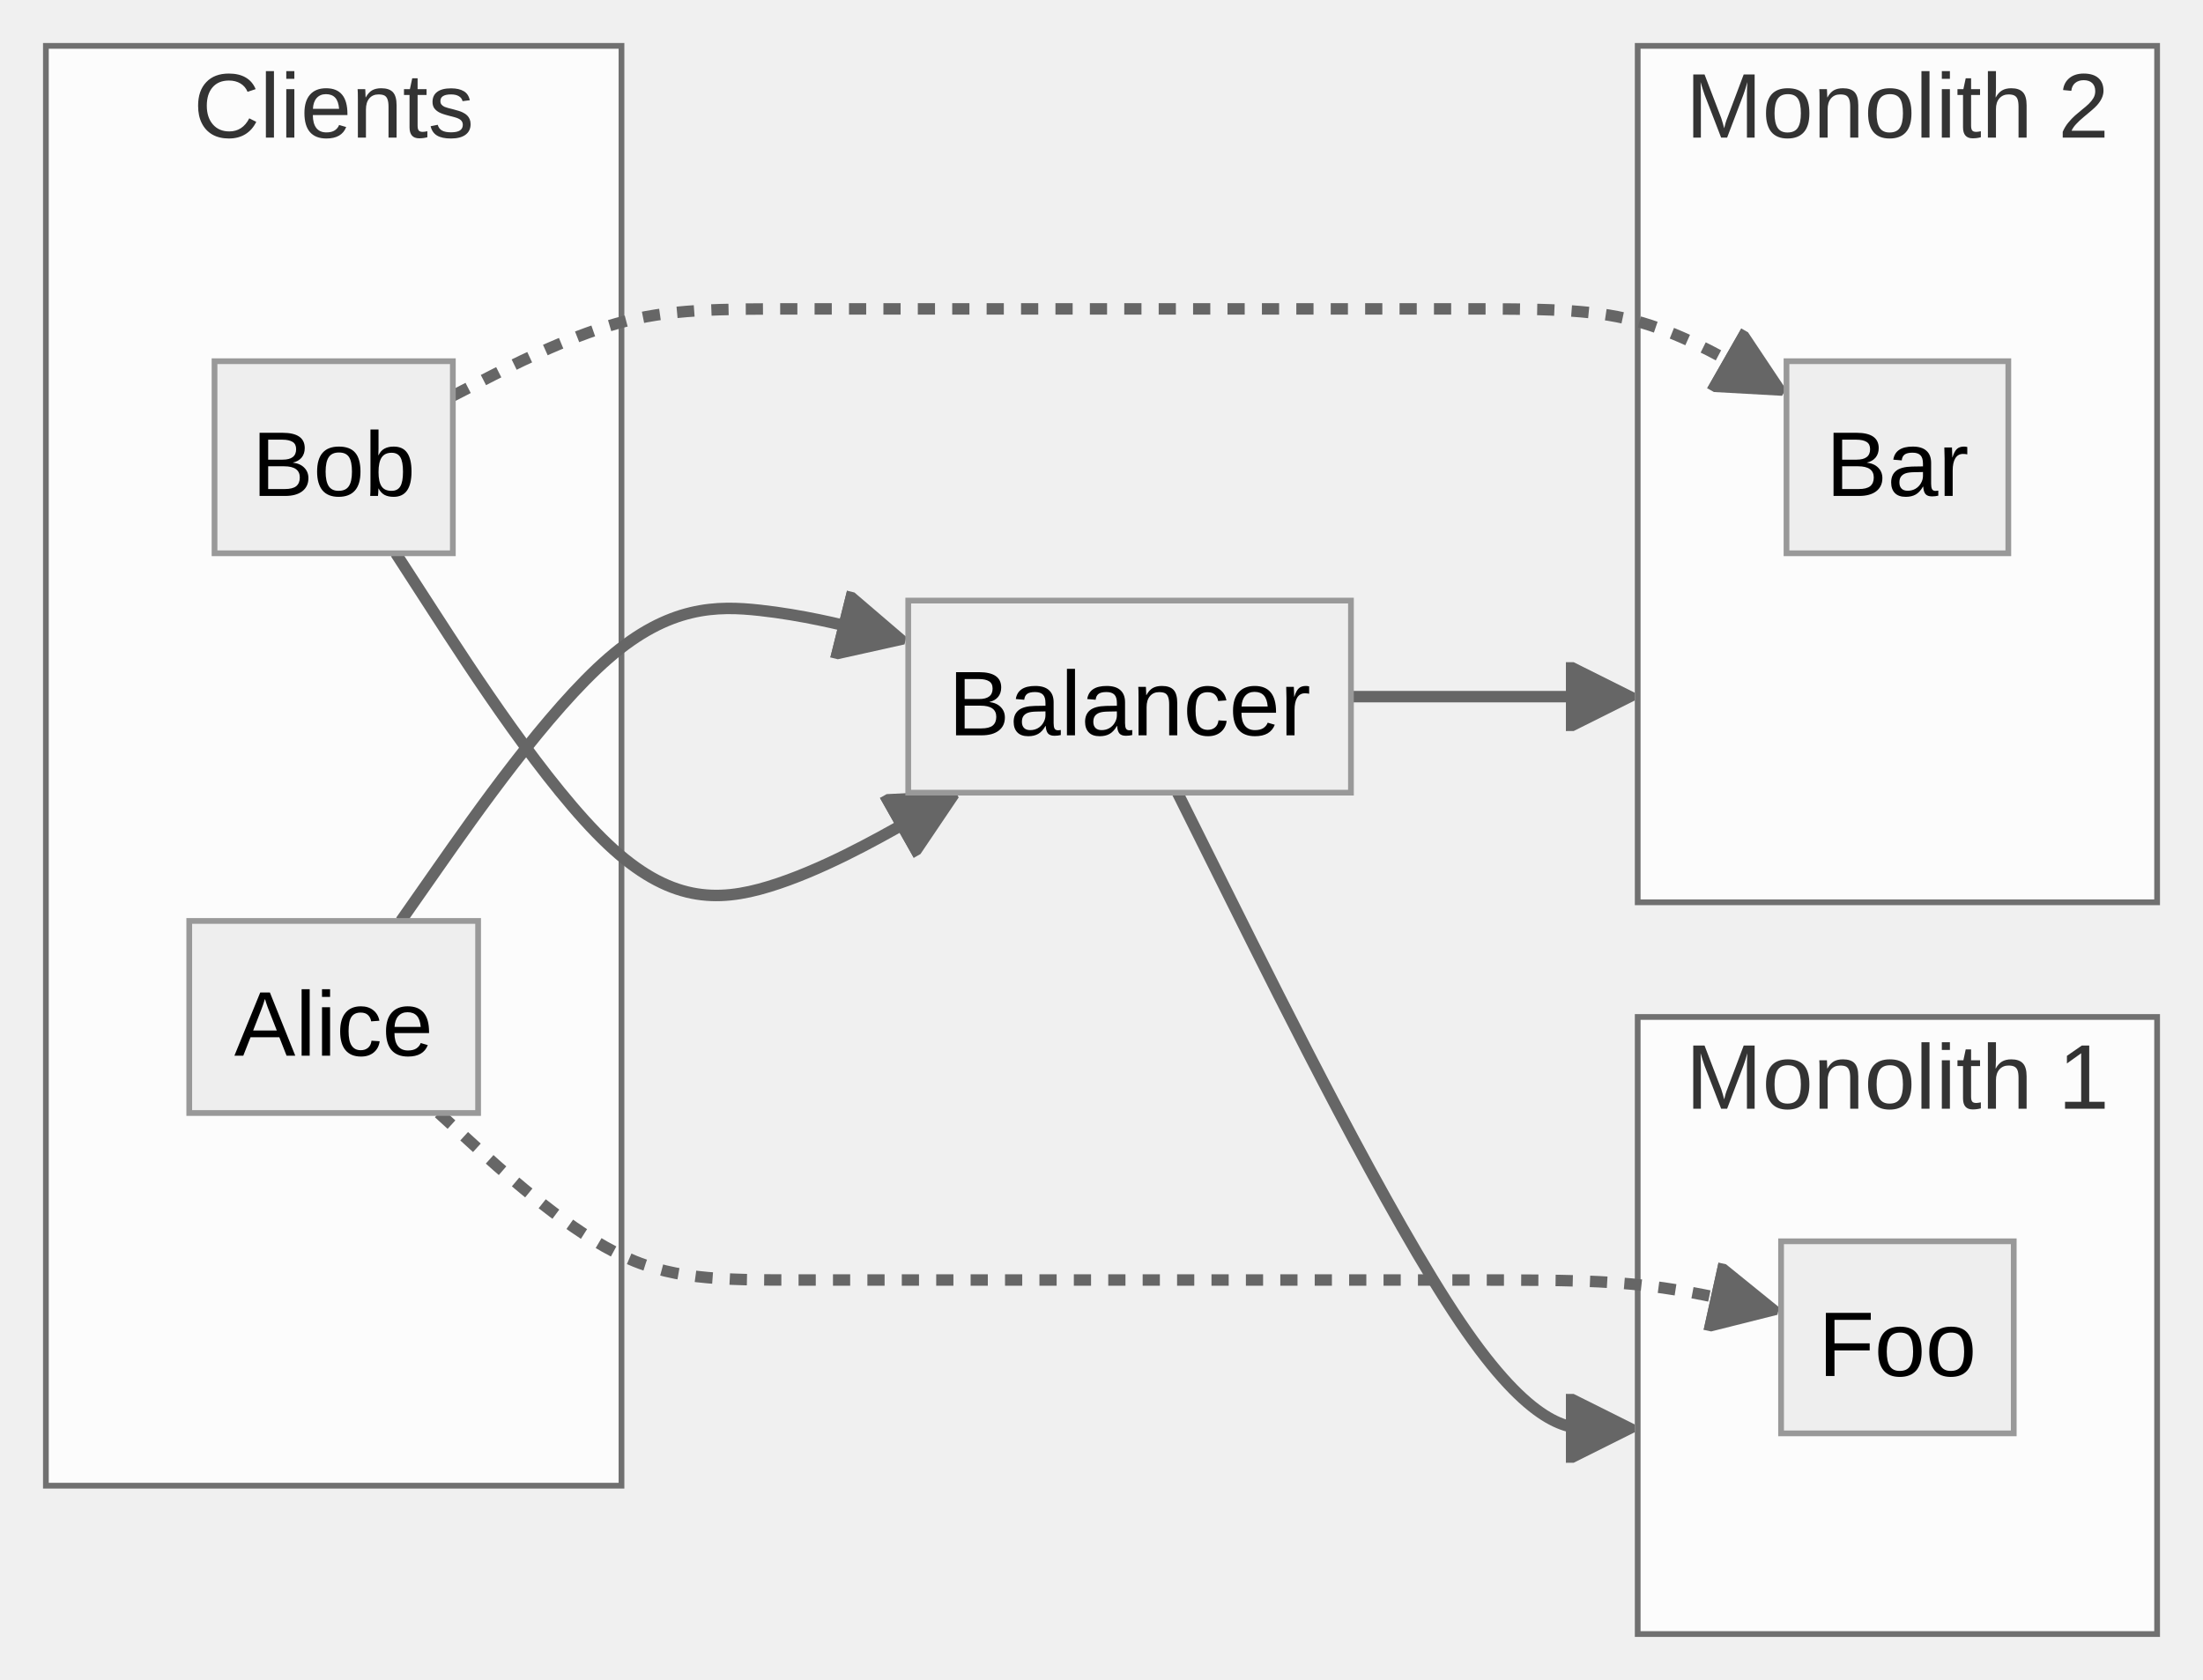
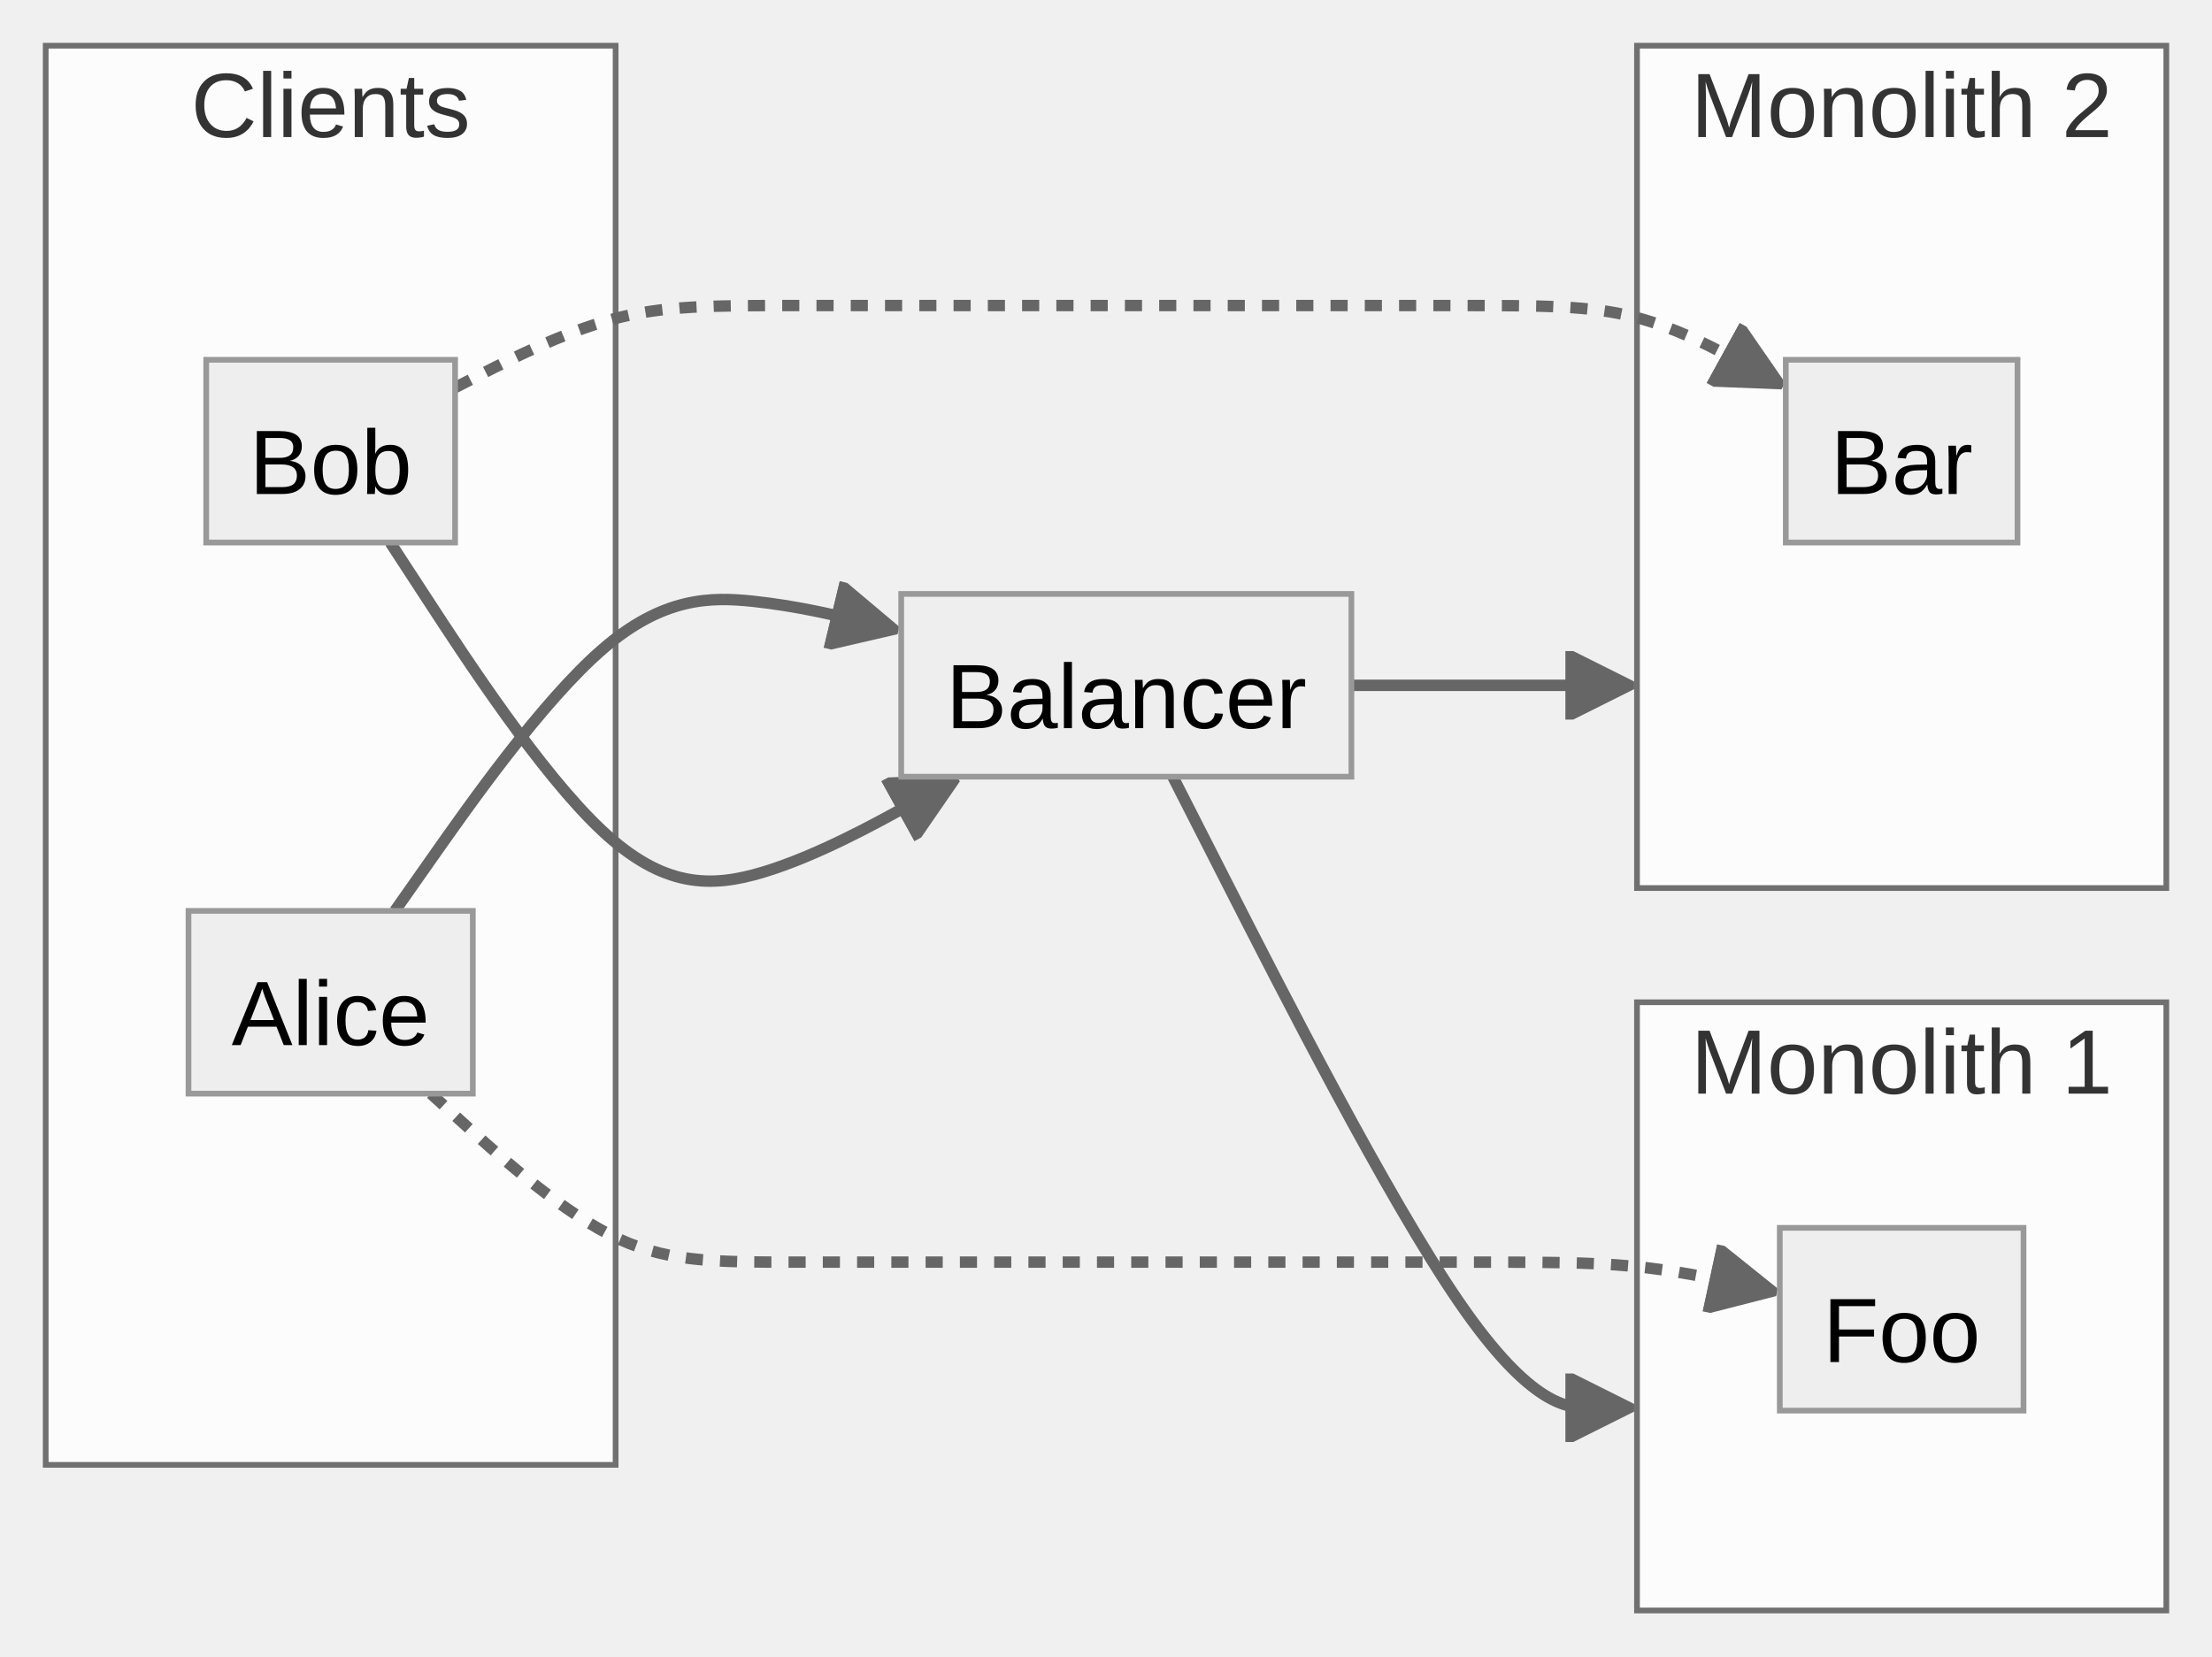
- <svg xmlns="http://www.w3.org/2000/svg" aria-roledescription="flowchart-v2" role="graphics-document document" viewBox="-8 -8 384.133 293" style="max-width: 384.133px; background-color: white;" width="100%" id="my-svg">
+ <svg xmlns="http://www.w3.org/2000/svg" aria-roledescription="flowchart-v2" role="graphics-document document" viewBox="-8 -8 387.273 290" style="max-width: 387.273px; background-color: white;" width="100%" id="my-svg">
  <style>#my-svg{font-family:"trebuchet ms",verdana,arial,sans-serif;font-size:16px;fill:#000000;}#my-svg .error-icon{fill:#552222;}#my-svg .error-text{fill:#552222;stroke:#552222;}#my-svg .edge-thickness-normal{stroke-width:2px;}#my-svg .edge-thickness-thick{stroke-width:3.5px;}#my-svg .edge-pattern-solid{stroke-dasharray:0;}#my-svg .edge-pattern-dashed{stroke-dasharray:3;}#my-svg .edge-pattern-dotted{stroke-dasharray:2;}#my-svg .marker{fill:#666;stroke:#666;}#my-svg .marker.cross{stroke:#666;}#my-svg svg{font-family:"trebuchet ms",verdana,arial,sans-serif;font-size:16px;}#my-svg .label{font-family:"trebuchet ms",verdana,arial,sans-serif;color:#000000;}#my-svg .cluster-label text{fill:#333;}#my-svg .cluster-label span,#my-svg p{color:#333;}#my-svg .label text,#my-svg span,#my-svg p{fill:#000000;color:#000000;}#my-svg .node rect,#my-svg .node circle,#my-svg .node ellipse,#my-svg .node polygon,#my-svg .node path{fill:#eee;stroke:#999;stroke-width:1px;}#my-svg .flowchart-label text{text-anchor:middle;}#my-svg .node .label{text-align:center;}#my-svg .node.clickable{cursor:pointer;}#my-svg .arrowheadPath{fill:#333333;}#my-svg .edgePath .path{stroke:#666;stroke-width:2.0px;}#my-svg .flowchart-link{stroke:#666;fill:none;}#my-svg .edgeLabel{background-color:white;text-align:center;}#my-svg .edgeLabel rect{opacity:0.5;background-color:white;fill:white;}#my-svg .labelBkg{background-color:rgba(255, 255, 255, 0.5);}#my-svg .cluster rect{fill:hsl(0, 0%, 98.922%);stroke:#707070;stroke-width:1px;}#my-svg .cluster text{fill:#333;}#my-svg .cluster span,#my-svg p{color:#333;}#my-svg div.mermaidTooltip{position:absolute;text-align:center;max-width:200px;padding:2px;font-family:"trebuchet ms",verdana,arial,sans-serif;font-size:12px;background:hsl(-160, 0%, 93.333%);border:1px solid #707070;border-radius:2px;pointer-events:none;z-index:100;}#my-svg .flowchartTitleText{text-anchor:middle;font-size:18px;fill:#000000;}#my-svg :root{--mermaid-font-family:"trebuchet ms",verdana,arial,sans-serif;}</style>
  <g>
    <marker orient="auto" markerHeight="12" markerWidth="12" markerUnits="userSpaceOnUse" refY="5" refX="6" viewBox="0 0 10 10" class="marker flowchart" id="my-svg_flowchart-pointEnd">
      <path style="stroke-width: 1; stroke-dasharray: 1, 0;" class="arrowMarkerPath" d="M 0 0 L 10 5 L 0 10 z" />
    </marker>
    <marker orient="auto" markerHeight="12" markerWidth="12" markerUnits="userSpaceOnUse" refY="5" refX="4.5" viewBox="0 0 10 10" class="marker flowchart" id="my-svg_flowchart-pointStart">
      <path style="stroke-width: 1; stroke-dasharray: 1, 0;" class="arrowMarkerPath" d="M 0 5 L 10 10 L 10 0 z" />
    </marker>
    <marker orient="auto" markerHeight="11" markerWidth="11" markerUnits="userSpaceOnUse" refY="5" refX="11" viewBox="0 0 10 10" class="marker flowchart" id="my-svg_flowchart-circleEnd">
      <circle style="stroke-width: 1; stroke-dasharray: 1, 0;" class="arrowMarkerPath" r="5" cy="5" cx="5" />
    </marker>
    <marker orient="auto" markerHeight="11" markerWidth="11" markerUnits="userSpaceOnUse" refY="5" refX="-1" viewBox="0 0 10 10" class="marker flowchart" id="my-svg_flowchart-circleStart">
      <circle style="stroke-width: 1; stroke-dasharray: 1, 0;" class="arrowMarkerPath" r="5" cy="5" cx="5" />
    </marker>
    <marker orient="auto" markerHeight="11" markerWidth="11" markerUnits="userSpaceOnUse" refY="5.2" refX="12" viewBox="0 0 11 11" class="marker cross flowchart" id="my-svg_flowchart-crossEnd">
      <path style="stroke-width: 2; stroke-dasharray: 1, 0;" class="arrowMarkerPath" d="M 1,1 l 9,9 M 10,1 l -9,9" />
    </marker>
    <marker orient="auto" markerHeight="11" markerWidth="11" markerUnits="userSpaceOnUse" refY="5.2" refX="-1" viewBox="0 0 11 11" class="marker cross flowchart" id="my-svg_flowchart-crossStart">
      <path style="stroke-width: 2; stroke-dasharray: 1, 0;" class="arrowMarkerPath" d="M 1,1 l 9,9 M 10,1 l -9,9" />
    </marker>
    <g class="root">
      <g class="clusters">
        <g id="m2" class="cluster default flowchart-label">
-           <rect height="149.375" width="90.57" y="0" x="277.562" ry="0" rx="0" style="" />
-           <g transform="translate(322.8477, 0)" class="cluster-label">
+           <rect height="147.5" width="92.672" y="0" x="278.602" ry="0" rx="0" style="" />
+           <g transform="translate(324.9375, 0)" class="cluster-label">
            <text style="">
              <tspan class="row" x="0" dy="1em" xml:space="preserve">Monolith 2</tspan>
            </text>
          </g>
        </g>
        <g id="m1" class="cluster default flowchart-label">
-           <rect height="107.625" width="90.57" y="169.375" x="277.562" ry="0" rx="0" style="" />
-           <g transform="translate(322.8477, 169.375)" class="cluster-label">
+           <rect height="106.5" width="92.672" y="167.5" x="278.602" ry="0" rx="0" style="" />
+           <g transform="translate(324.9375, 167.5)" class="cluster-label">
            <text style="">
              <tspan class="row" x="0" dy="1em" xml:space="preserve">Monolith 1</tspan>
            </text>
          </g>
        </g>
        <g id="Clients" class="cluster default flowchart-label">
-           <rect height="251.125" width="100.367" y="0" x="0" ry="0" rx="0" style="" />
-           <g transform="translate(50.18359, 0)" class="cluster-label">
+           <rect height="248.5" width="99.781" y="0" x="0" ry="0" rx="0" style="" />
+           <g transform="translate(49.89062, 0)" class="cluster-label">
            <text style="">
              <tspan class="row" x="0" dy="1em" xml:space="preserve">Clients</tspan>
            </text>
          </g>
        </g>
      </g>
      <g class="edgePaths">
-         <path marker-end="url(#my-svg_flowchart-pointEnd)" style="fill:none;" class="edge-thickness-normal edge-pattern-solid flowchart-link LS-c1 LE-b" id="L-c1-b-0" d="M61.899,152.625L68.31,143.458C74.722,134.292,87.544,115.958,98.122,106.792C108.701,97.625,117.034,97.625,124.51,98.451C131.986,99.277,138.606,100.93,141.915,101.756L145.225,102.582" />
-         <path marker-end="url(#my-svg_flowchart-pointEnd)" style="fill:none;" class="edge-thickness-normal edge-pattern-solid flowchart-link LS-c2 LE-b" id="L-c2-b-0" d="M61.012,88.5L67.571,98.646C74.131,108.792,87.249,129.083,97.975,139.229C108.701,149.375,117.034,149.375,126.082,146.621C135.13,143.868,144.892,138.361,149.774,135.607L154.655,132.854" />
-         <path marker-end="url(#my-svg_flowchart-pointEnd)" style="fill:none;stroke-width:2px;stroke-dasharray:3;" class="edge-thickness-normal edge-pattern-dotted flowchart-link LS-c1 LE-r1" id="L-c1-r1-0" d="M68.507,186.125L73.817,190.979C79.127,195.833,89.747,205.542,99.224,210.396C108.701,215.25,117.034,215.25,131.8,215.25C146.566,215.25,167.766,215.25,188.965,215.25C210.164,215.25,231.363,215.25,246.13,215.25C260.896,215.25,269.229,215.25,276.7,215.98C284.171,216.709,290.779,218.168,294.083,218.898L297.387,219.628" />
-         <path marker-end="url(#my-svg_flowchart-pointEnd)" style="fill:none;stroke-width:2px;stroke-dasharray:3;" class="edge-thickness-normal edge-pattern-dotted flowchart-link LS-c2 LE-r2" id="L-c2-r2-0" d="M70.961,61.037L75.862,58.51C80.763,55.983,90.565,50.929,99.633,48.402C108.701,45.875,117.034,45.875,131.8,45.875C146.566,45.875,167.766,45.875,188.965,45.875C210.164,45.875,231.363,45.875,246.13,45.875C260.896,45.875,269.229,45.875,276.953,47.908C284.677,49.94,291.792,54.005,295.349,56.038L298.906,58.07" />
-         <path marker-end="url(#my-svg_flowchart-pointEnd)" style="fill:none;" class="edge-thickness-normal edge-pattern-solid flowchart-link LS-b LE-m1" id="L-b-m1-0" d="M197.312,130.25L206.52,148.729C215.729,167.208,234.146,204.167,246.637,222.646C259.129,241.125,265.696,241.125,268.979,241.125L272.262,241.125" />
-         <path marker-end="url(#my-svg_flowchart-pointEnd)" style="fill:none;" class="edge-thickness-normal edge-pattern-solid flowchart-link LS-b LE-m2" id="L-b-m2-0" d="M227.562,113.5L231.729,113.5C235.896,113.5,244.229,113.5,251.679,113.5C259.129,113.5,265.696,113.5,268.979,113.5L272.262,113.5" />
+         <path marker-end="url(#my-svg_flowchart-pointEnd)" style="fill:none;" class="edge-thickness-normal edge-pattern-solid flowchart-link LS-c1 LE-b" id="L-c1-b-0" d="M61.134,151.5L67.575,142.333C74.016,133.167,86.899,114.833,97.507,105.667C108.115,96.5,116.448,96.5,123.922,97.296C131.397,98.092,138.013,99.684,141.321,100.48L144.628,101.276" />
+         <path marker-end="url(#my-svg_flowchart-pointEnd)" style="fill:none;" class="edge-thickness-normal edge-pattern-solid flowchart-link LS-c2 LE-b" id="L-c2-b-0" d="M60.325,87L66.901,97.083C73.477,107.167,86.629,127.333,97.372,137.417C108.115,147.5,116.448,147.5,125.738,144.676C135.027,141.853,145.274,136.206,150.397,133.382L155.52,130.558" />
+         <path marker-end="url(#my-svg_flowchart-pointEnd)" style="fill:none;stroke-width:2px;stroke-dasharray:3;" class="edge-thickness-normal edge-pattern-dotted flowchart-link LS-c1 LE-r1" id="L-c1-r1-0" d="M67.435,183.5L72.826,188.417C78.217,193.333,88.999,203.167,98.557,208.083C108.115,213,116.448,213,131.35,213C146.251,213,167.721,213,189.191,213C210.661,213,232.132,213,247.033,213C261.935,213,270.268,213,277.738,213.713C285.208,214.426,291.814,215.852,295.118,216.564L298.421,217.277" />
+         <path marker-end="url(#my-svg_flowchart-pointEnd)" style="fill:none;stroke-width:2px;stroke-dasharray:3;" class="edge-thickness-normal edge-pattern-dotted flowchart-link LS-c2 LE-r2" id="L-c2-r2-0" d="M71.676,59.865L76.36,57.471C81.044,55.077,90.413,50.288,99.264,47.894C108.115,45.5,116.448,45.5,131.35,45.5C146.251,45.5,167.721,45.5,189.191,45.5C210.661,45.5,232.132,45.5,247.033,45.5C261.935,45.5,270.268,45.5,278.003,47.464C285.737,49.427,292.873,53.354,296.441,55.318L300.009,57.281" />
+         <path marker-end="url(#my-svg_flowchart-pointEnd)" style="fill:none;" class="edge-thickness-normal edge-pattern-solid flowchart-link LS-b LE-m1" id="L-b-m1-0" d="M197.338,128L206.715,146.417C216.093,164.833,234.847,201.667,247.508,220.083C260.168,238.5,266.735,238.5,270.018,238.5L273.302,238.5" />
+         <path marker-end="url(#my-svg_flowchart-pointEnd)" style="fill:none;" class="edge-thickness-normal edge-pattern-solid flowchart-link LS-b LE-m2" id="L-b-m2-0" d="M228.602,112L232.768,112C236.935,112,245.268,112,252.718,112C260.168,112,266.735,112,270.018,112L273.302,112" />
      </g>
      <g class="edgeLabels">
        <g class="edgeLabel">
          <g transform="translate(0, 0)" class="label">
            <rect height="0" width="0" ry="0" rx="0" />
            <text style="">
              <tspan class="row" x="0" dy="1em" xml:space="preserve" />
            </text>
          </g>
        </g>
        <g class="edgeLabel">
          <g transform="translate(0, 0)" class="label">
            <rect height="0" width="0" ry="0" rx="0" />
            <text style="">
              <tspan class="row" x="0" dy="1em" xml:space="preserve" />
            </text>
          </g>
        </g>
        <g class="edgeLabel">
          <g transform="translate(0, 0)" class="label">
            <rect height="0" width="0" ry="0" rx="0" />
            <text style="">
              <tspan class="row" x="0" dy="1em" xml:space="preserve" />
            </text>
          </g>
        </g>
        <g class="edgeLabel">
          <g transform="translate(0, 0)" class="label">
            <rect height="0" width="0" ry="0" rx="0" />
            <text style="">
              <tspan class="row" x="0" dy="1em" xml:space="preserve" />
            </text>
          </g>
        </g>
        <g class="edgeLabel">
          <g transform="translate(0, 0)" class="label">
            <rect height="0" width="0" ry="0" rx="0" />
            <text style="">
              <tspan class="row" x="0" dy="1em" xml:space="preserve" />
            </text>
          </g>
        </g>
        <g class="edgeLabel">
          <g transform="translate(0, 0)" class="label">
            <rect height="0" width="0" ry="0" rx="0" />
            <text style="">
              <tspan class="row" x="0" dy="1em" xml:space="preserve" />
            </text>
          </g>
        </g>
      </g>
      <g class="nodes">
-         <g transform="translate(322.8477, 71.75)" id="flowchart-r2-13" class="node default default flowchart-label">
-           <rect height="33.5" width="38.68" y="-16.75" x="-19.34" ry="0" rx="0" style="" class="basic label-container" />
-           <g transform="translate(0, -9.25)" style="" class="label">
+         <g transform="translate(324.9375, 71)" id="flowchart-r2-13" class="node default default flowchart-label">
+           <rect height="32" width="40.57" y="-16" x="-20.285" ry="0" rx="0" style="" class="basic label-container" />
+           <g transform="translate(0, -8.5)" style="" class="label">
            <rect />
            <text style="">
              <tspan class="row" x="0" dy="1em" xml:space="preserve">Bar</tspan>
            </text>
          </g>
        </g>
-         <g transform="translate(322.8477, 225.25)" id="flowchart-r1-8" class="node default default flowchart-label">
-           <rect height="33.5" width="40.57" y="-16.75" x="-20.285" ry="0" rx="0" style="" class="basic label-container" />
-           <g transform="translate(0, -9.25)" style="" class="label">
+         <g transform="translate(324.9375, 223)" id="flowchart-r1-8" class="node default default flowchart-label">
+           <rect height="32" width="42.672" y="-16" x="-21.336" ry="0" rx="0" style="" class="basic label-container" />
+           <g transform="translate(0, -8.5)" style="" class="label">
            <rect />
            <text style="">
              <tspan class="row" x="0" dy="1em" xml:space="preserve">Foo</tspan>
            </text>
          </g>
        </g>
-         <g transform="translate(50.18359, 169.375)" id="flowchart-c1-0" class="node default default flowchart-label">
-           <rect height="33.5" width="50.367" y="-16.75" x="-25.184" ry="0" rx="0" style="" class="basic label-container" />
-           <g transform="translate(0, -9.25)" style="" class="label">
+         <g transform="translate(49.89062, 167.5)" id="flowchart-c1-0" class="node default default flowchart-label">
+           <rect height="32" width="49.781" y="-16" x="-24.891" ry="0" rx="0" style="" class="basic label-container" />
+           <g transform="translate(0, -8.5)" style="" class="label">
            <rect />
            <text style="">
              <tspan class="row" x="0" dy="1em" xml:space="preserve">Alice</tspan>
            </text>
          </g>
        </g>
-         <g transform="translate(50.18359, 71.75)" id="flowchart-c2-1" class="node default default flowchart-label">
-           <rect height="33.5" width="41.555" y="-16.75" x="-20.777" ry="0" rx="0" style="" class="basic label-container" />
-           <g transform="translate(0, -9.25)" style="" class="label">
+         <g transform="translate(49.89062, 71)" id="flowchart-c2-1" class="node default default flowchart-label">
+           <rect height="32" width="43.57" y="-16" x="-21.785" ry="0" rx="0" style="" class="basic label-container" />
+           <g transform="translate(0, -8.5)" style="" class="label">
            <rect />
            <text style="">
              <tspan class="row" x="0" dy="1em" xml:space="preserve">Bob</tspan>
            </text>
          </g>
        </g>
-         <g transform="translate(188.9648, 113.5)" id="flowchart-b-3" class="node default default flowchart-label">
-           <rect height="33.5" width="77.195" y="-16.75" x="-38.598" ry="0" rx="0" style="" class="basic label-container" />
-           <g transform="translate(0, -9.25)" style="" class="label">
+         <g transform="translate(189.1914, 112)" id="flowchart-b-3" class="node default default flowchart-label">
+           <rect height="32" width="78.82" y="-16" x="-39.41" ry="0" rx="0" style="" class="basic label-container" />
+           <g transform="translate(0, -8.5)" style="" class="label">
            <rect />
            <text style="">
              <tspan class="row" x="0" dy="1em" xml:space="preserve">Balancer</tspan>
            </text>
          </g>
        </g>
      </g>
    </g>
  </g>
</svg>
